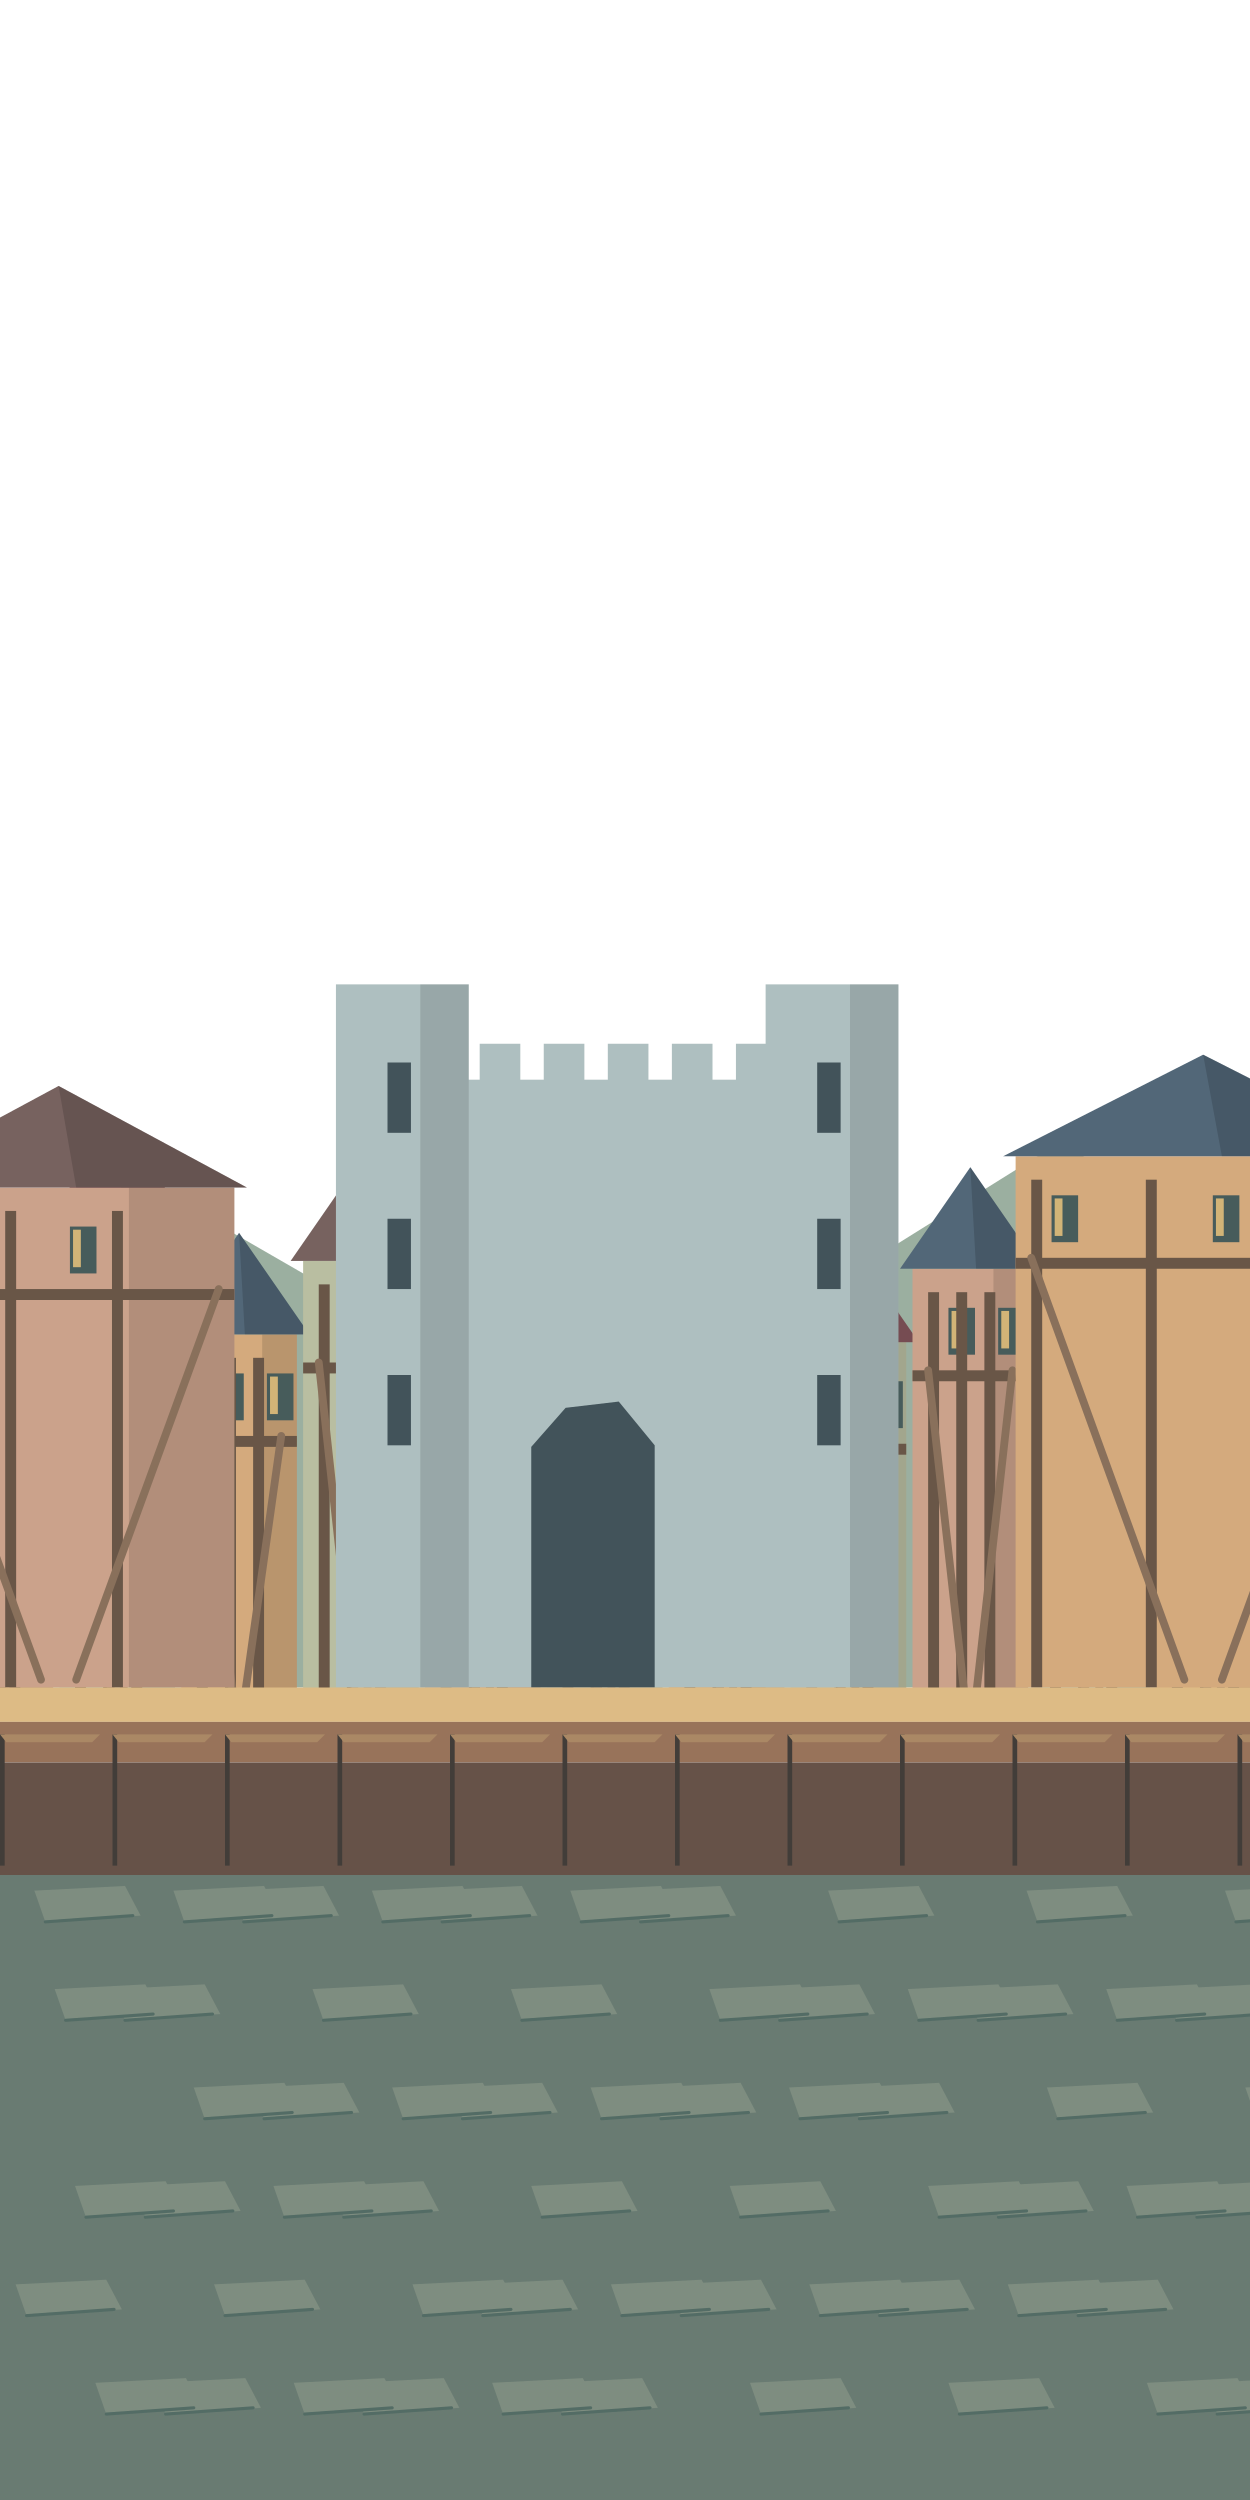
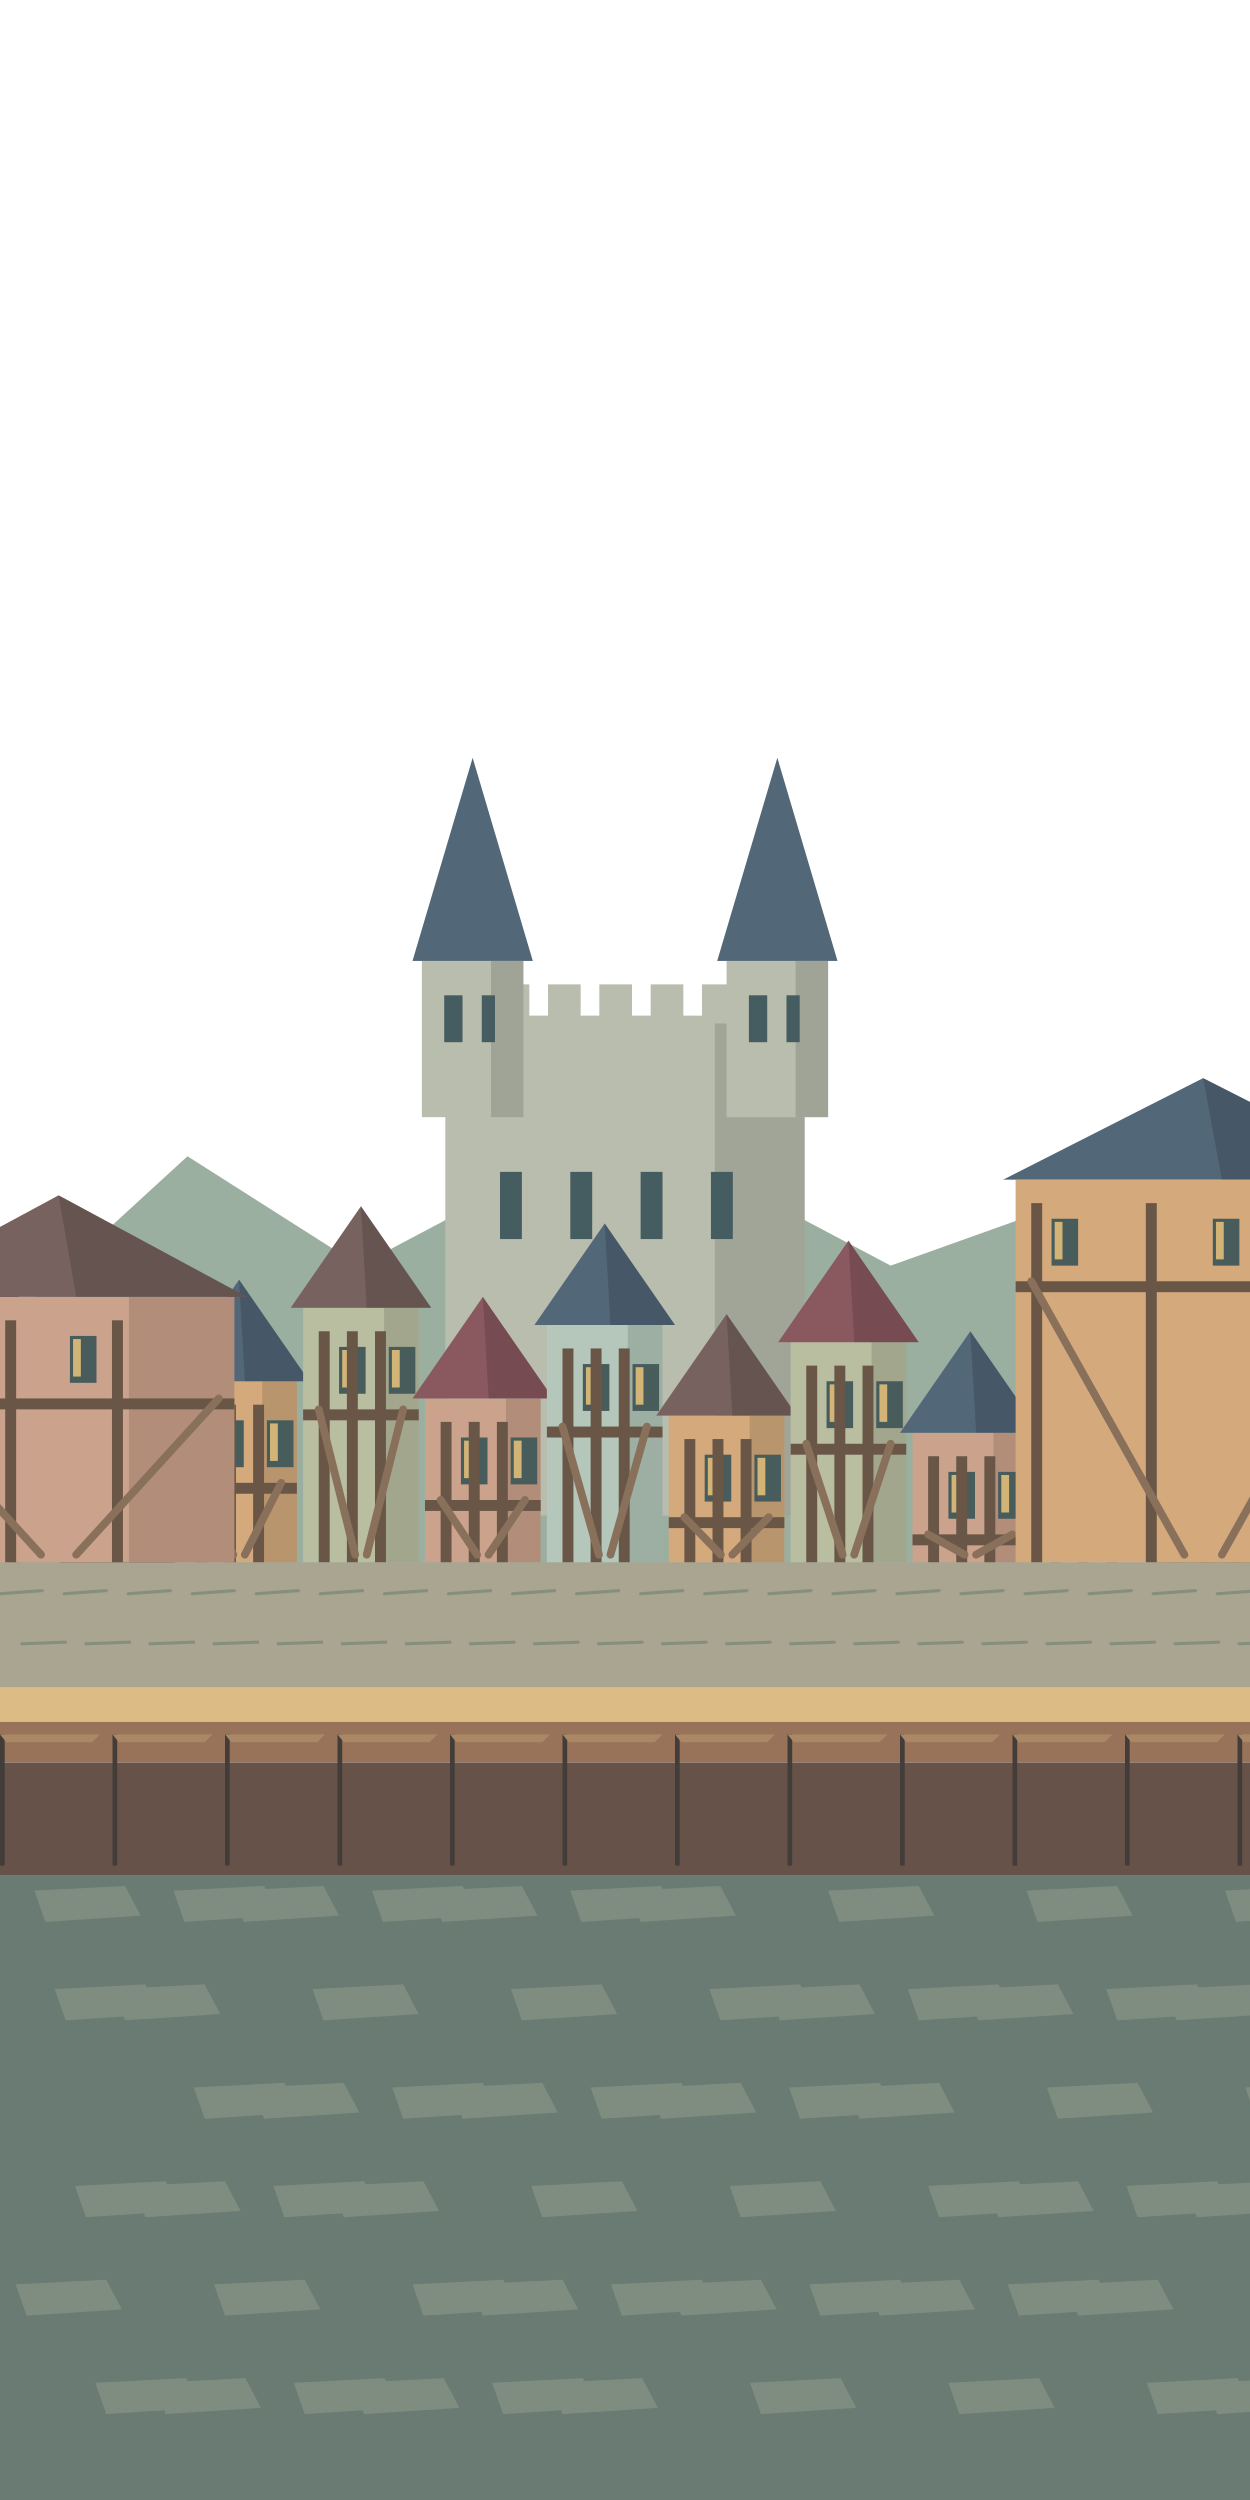
<svg xmlns="http://www.w3.org/2000/svg" width="800" height="1600" viewBox="0 0 800 1600">
-   <polygon points="0,870 90,755 220,830 370,700 520,830 680,730 800,820 800,1080 0,1080" fill="#9bafa0" />
-   <rect x="-40" y="828" width="74" height="262" fill="#cba28b" />
-   <polygon points="11.8,828 34,828 34,1090 11.8,1090" fill="#00000020" />
-   <polygon points="-48,828 -3,763 42,828" fill="#77625f" />
-   <polygon points="-3,763 42,828 0.7,828" fill="#00000025" />
-   <rect x="-30" y="843" width="7" height="247" fill="#695647" />
-   <rect x="-17" y="853" width="17" height="30" fill="#475c5b" />
-   <rect x="-15" y="855" width="5" height="24" fill="#d2b477" />
-   <rect x="-12" y="843" width="7" height="247" fill="#695647" />
-   <rect x="14.82" y="853" width="17" height="30" fill="#475c5b" />
-   <rect x="16.82" y="855" width="5" height="24" fill="#d2b477" />
-   <rect x="6" y="843" width="7" height="247" fill="#695647" />
-   <rect x="-40" y="893" width="74" height="7" fill="#695647" />
-   <path d="M-30 893L-6.7 1085M24 893L0.7 1085" fill="none" stroke="#89705b" stroke-width="5" stroke-linecap="round" stroke-linejoin="round" />
-   <rect x="38" y="781" width="74" height="309" fill="#b4c7ba" />
-   <polygon points="89.8,781 112,781 112,1090 89.8,1090" fill="#00000020" />
-   <polygon points="30,781 75,716 120,781" fill="#8a5960" />
-   <polygon points="75,716 120,781 78.7,781" fill="#00000025" />
-   <rect x="48" y="796" width="7" height="294" fill="#695647" />
-   <rect x="61" y="806" width="17" height="30" fill="#475c5b" />
-   <rect x="63" y="808" width="5" height="24" fill="#d2b477" />
-   <rect x="66" y="796" width="7" height="294" fill="#695647" />
-   <rect x="92.82" y="806" width="17" height="30" fill="#475c5b" />
-   <rect x="94.82" y="808" width="5" height="24" fill="#d2b477" />
-   <rect x="84" y="796" width="7" height="294" fill="#695647" />
-   <rect x="38" y="846" width="74" height="7" fill="#695647" />
-   <path d="M48 846L71.3 1085M102 846L78.7 1085" fill="none" stroke="#89705b" stroke-width="5" stroke-linecap="round" stroke-linejoin="round" />
-   <rect x="116" y="854" width="74" height="236" fill="#d4aa7d" />
-   <polygon points="167.8,854 190,854 190,1090 167.8,1090" fill="#00000020" />
-   <polygon points="108,854 153,789 198,854" fill="#526778" />
-   <polygon points="153,789 198,854 156.7,854" fill="#00000025" />
-   <rect x="126" y="869" width="7" height="221" fill="#695647" />
-   <rect x="139" y="879" width="17" height="30" fill="#475c5b" />
-   <rect x="141" y="881" width="5" height="24" fill="#d2b477" />
-   <rect x="144" y="869" width="7" height="221" fill="#695647" />
-   <rect x="170.82" y="879" width="17" height="30" fill="#475c5b" />
-   <rect x="172.82" y="881" width="5" height="24" fill="#d2b477" />
-   <rect x="162" y="869" width="7" height="221" fill="#695647" />
-   <rect x="116" y="919" width="74" height="7" fill="#695647" />
-   <path d="M126 919L149.3 1085M180 919L156.7 1085" fill="none" stroke="#89705b" stroke-width="5" stroke-linecap="round" stroke-linejoin="round" />
-   <rect x="194" y="807" width="74" height="283" fill="#b9bea1" />
-   <polygon points="245.8,807 268,807 268,1090 245.8,1090" fill="#00000020" />
-   <polygon points="186,807 231,742 276,807" fill="#77625f" />
-   <polygon points="231,742 276,807 234.7,807" fill="#00000025" />
-   <rect x="204" y="822" width="7" height="268" fill="#695647" />
-   <rect x="217" y="832" width="17" height="30" fill="#475c5b" />
-   <rect x="219" y="834" width="5" height="24" fill="#d2b477" />
-   <rect x="222" y="822" width="7" height="268" fill="#695647" />
-   <rect x="248.82" y="832" width="17" height="30" fill="#475c5b" />
-   <rect x="250.82" y="834" width="5" height="24" fill="#d2b477" />
-   <rect x="240" y="822" width="7" height="268" fill="#695647" />
-   <rect x="194" y="872" width="74" height="7" fill="#695647" />
-   <path d="M204 872L227.3 1085M258 872L234.7 1085" fill="none" stroke="#89705b" stroke-width="5" stroke-linecap="round" stroke-linejoin="round" />
-   <rect x="272" y="880" width="74" height="210" fill="#cba28b" />
-   <polygon points="323.8,880 346,880 346,1090 323.8,1090" fill="#00000020" />
-   <polygon points="264,880 309,815 354,880" fill="#8a5960" />
-   <polygon points="309,815 354,880 312.7,880" fill="#00000025" />
-   <rect x="282" y="895" width="7" height="195" fill="#695647" />
-   <rect x="295" y="905" width="17" height="30" fill="#475c5b" />
-   <rect x="297" y="907" width="5" height="24" fill="#d2b477" />
-   <rect x="300" y="895" width="7" height="195" fill="#695647" />
-   <rect x="326.82" y="905" width="17" height="30" fill="#475c5b" />
-   <rect x="328.82" y="907" width="5" height="24" fill="#d2b477" />
-   <rect x="318" y="895" width="7" height="195" fill="#695647" />
-   <rect x="272" y="945" width="74" height="7" fill="#695647" />
-   <path d="M282 945L305.3 1085M336 945L312.7 1085" fill="none" stroke="#89705b" stroke-width="5" stroke-linecap="round" stroke-linejoin="round" />
-   <rect x="350" y="833" width="74" height="257" fill="#b4c7ba" />
-   <polygon points="401.8,833 424,833 424,1090 401.8,1090" fill="#00000020" />
-   <polygon points="342,833 387,768 432,833" fill="#526778" />
-   <polygon points="387,768 432,833 390.7,833" fill="#00000025" />
-   <rect x="360" y="848" width="7" height="242" fill="#695647" />
-   <rect x="373" y="858" width="17" height="30" fill="#475c5b" />
-   <rect x="375" y="860" width="5" height="24" fill="#d2b477" />
-   <rect x="378" y="848" width="7" height="242" fill="#695647" />
-   <rect x="404.82" y="858" width="17" height="30" fill="#475c5b" />
-   <rect x="406.82" y="860" width="5" height="24" fill="#d2b477" />
-   <rect x="396" y="848" width="7" height="242" fill="#695647" />
-   <rect x="350" y="898" width="74" height="7" fill="#695647" />
-   <path d="M360 898L383.3 1085M414 898L390.7 1085" fill="none" stroke="#89705b" stroke-width="5" stroke-linecap="round" stroke-linejoin="round" />
-   <rect x="428" y="786" width="74" height="304" fill="#d4aa7d" />
-   <polygon points="479.8,786 502,786 502,1090 479.8,1090" fill="#00000020" />
-   <polygon points="420,786 465,721 510,786" fill="#77625f" />
-   <polygon points="465,721 510,786 468.7,786" fill="#00000025" />
-   <rect x="438" y="801" width="7" height="289" fill="#695647" />
-   <rect x="451" y="811" width="17" height="30" fill="#475c5b" />
-   <rect x="453" y="813" width="5" height="24" fill="#d2b477" />
-   <rect x="456" y="801" width="7" height="289" fill="#695647" />
-   <rect x="482.82" y="811" width="17" height="30" fill="#475c5b" />
-   <rect x="484.82" y="813" width="5" height="24" fill="#d2b477" />
-   <rect x="474" y="801" width="7" height="289" fill="#695647" />
-   <rect x="428" y="851" width="74" height="7" fill="#695647" />
-   <path d="M438 851L461.3 1085M492 851L468.7 1085" fill="none" stroke="#89705b" stroke-width="5" stroke-linecap="round" stroke-linejoin="round" />
-   <rect x="506" y="859" width="74" height="231" fill="#b9bea1" />
-   <polygon points="557.8,859 580,859 580,1090 557.8,1090" fill="#00000020" />
+   <polygon points="0,850 120,740 230,810 400,720 570,810 710,760 800,830 800,1080 0,1080" fill="#9bafa0" />
+   <rect x="285" y="650" width="230" height="320" fill="#b8bdad" />
+   <polygon points="457.5,650 515,650 515,970 457.5,970" fill="#00000020" />
+   <rect x="285" y="630" width="20.909" height="25" fill="#b8bdad" />
+   <rect x="317.857" y="630" width="20.909" height="25" fill="#b8bdad" />
+   <rect x="350.714" y="630" width="20.909" height="25" fill="#b8bdad" />
+   <rect x="383.571" y="630" width="20.909" height="25" fill="#b8bdad" />
+   <rect x="416.429" y="630" width="20.909" height="25" fill="#b8bdad" />
+   <rect x="449.286" y="630" width="20.909" height="25" fill="#b8bdad" />
+   <rect x="482.143" y="630" width="20.909" height="25" fill="#b8bdad" />
+   <rect x="270" y="615" width="65" height="100" fill="#b8bdad" />
+   <polygon points="314.2,615 335,615 335,715 314.2,715" fill="#00000022" />
+   <polygon points="264,615 302.5,485 341,615" fill="#526778" />
+   <rect x="284.3" y="637" width="11.7" height="30" fill="#455c60" />
+   <rect x="308.35" y="637" width="8.45" height="30" fill="#455c60" />
+   <rect x="465" y="615" width="65" height="100" fill="#b8bdad" />
+   <polygon points="509.2,615 530,615 530,715 509.2,715" fill="#00000022" />
+   <polygon points="459,615 497.5,485 536,615" fill="#526778" />
+   <rect x="479.3" y="637" width="11.7" height="30" fill="#455c60" />
+   <rect x="503.35" y="637" width="8.45" height="30" fill="#455c60" />
+   <rect x="320" y="750" width="14" height="43" fill="#455c60" />
+   <rect x="365" y="750" width="14" height="43" fill="#455c60" />
+   <rect x="410" y="750" width="14" height="43" fill="#455c60" />
+   <rect x="455" y="750" width="14" height="43" fill="#455c60" />
+   <rect x="-40" y="873" width="74" height="127" fill="#cba28b" />
+   <polygon points="11.8,873 34,873 34,1000 11.8,1000" fill="#00000020" />
+   <polygon points="-48,873 -3,808 42,873" fill="#77625f" />
+   <polygon points="-3,808 42,873 0.7,873" fill="#00000025" />
+   <rect x="-30" y="888" width="7" height="112" fill="#695647" />
+   <rect x="-17" y="898" width="17" height="30" fill="#475c5b" />
+   <rect x="-15" y="900" width="5" height="24" fill="#d2b477" />
+   <rect x="-12" y="888" width="7" height="112" fill="#695647" />
+   <rect x="14.82" y="898" width="17" height="30" fill="#475c5b" />
+   <rect x="16.82" y="900" width="5" height="24" fill="#d2b477" />
+   <rect x="6" y="888" width="7" height="112" fill="#695647" />
+   <rect x="-40" y="938" width="74" height="7" fill="#695647" />
+   <path d="M-30 938L-6.7 995M24 938L0.7 995" fill="none" stroke="#89705b" stroke-width="5" stroke-linecap="round" stroke-linejoin="round" />
+   <rect x="38" y="931" width="74" height="69" fill="#b4c7ba" />
+   <polygon points="89.8,931 112,931 112,1000 89.8,1000" fill="#00000020" />
+   <polygon points="30,931 75,866 120,931" fill="#8a5960" />
+   <polygon points="75,866 120,931 78.7,931" fill="#00000025" />
+   <rect x="48" y="946" width="7" height="54" fill="#695647" />
+   <rect x="61" y="956" width="17" height="30" fill="#475c5b" />
+   <rect x="63" y="958" width="5" height="24" fill="#d2b477" />
+   <rect x="66" y="946" width="7" height="54" fill="#695647" />
+   <rect x="92.82" y="956" width="17" height="30" fill="#475c5b" />
+   <rect x="94.82" y="958" width="5" height="24" fill="#d2b477" />
+   <rect x="84" y="946" width="7" height="54" fill="#695647" />
+   <rect x="38" y="996" width="74" height="7" fill="#695647" />
+   <path d="M48 996L71.3 995M102 996L78.7 995" fill="none" stroke="#89705b" stroke-width="5" stroke-linecap="round" stroke-linejoin="round" />
+   <rect x="116" y="884" width="74" height="116" fill="#d4aa7d" />
+   <polygon points="167.8,884 190,884 190,1000 167.8,1000" fill="#00000020" />
+   <polygon points="108,884 153,819 198,884" fill="#526778" />
+   <polygon points="153,819 198,884 156.7,884" fill="#00000025" />
+   <rect x="126" y="899" width="7" height="101" fill="#695647" />
+   <rect x="139" y="909" width="17" height="30" fill="#475c5b" />
+   <rect x="141" y="911" width="5" height="24" fill="#d2b477" />
+   <rect x="144" y="899" width="7" height="101" fill="#695647" />
+   <rect x="170.82" y="909" width="17" height="30" fill="#475c5b" />
+   <rect x="172.82" y="911" width="5" height="24" fill="#d2b477" />
+   <rect x="162" y="899" width="7" height="101" fill="#695647" />
+   <rect x="116" y="949" width="74" height="7" fill="#695647" />
+   <path d="M126 949L149.3 995M180 949L156.7 995" fill="none" stroke="#89705b" stroke-width="5" stroke-linecap="round" stroke-linejoin="round" />
+   <rect x="194" y="837" width="74" height="163" fill="#b9bea1" />
+   <polygon points="245.8,837 268,837 268,1000 245.8,1000" fill="#00000020" />
+   <polygon points="186,837 231,772 276,837" fill="#77625f" />
+   <polygon points="231,772 276,837 234.7,837" fill="#00000025" />
+   <rect x="204" y="852" width="7" height="148" fill="#695647" />
+   <rect x="217" y="862" width="17" height="30" fill="#475c5b" />
+   <rect x="219" y="864" width="5" height="24" fill="#d2b477" />
+   <rect x="222" y="852" width="7" height="148" fill="#695647" />
+   <rect x="248.82" y="862" width="17" height="30" fill="#475c5b" />
+   <rect x="250.82" y="864" width="5" height="24" fill="#d2b477" />
+   <rect x="240" y="852" width="7" height="148" fill="#695647" />
+   <rect x="194" y="902" width="74" height="7" fill="#695647" />
+   <path d="M204 902L227.3 995M258 902L234.7 995" fill="none" stroke="#89705b" stroke-width="5" stroke-linecap="round" stroke-linejoin="round" />
+   <rect x="272" y="895" width="74" height="105" fill="#cba28b" />
+   <polygon points="323.8,895 346,895 346,1000 323.8,1000" fill="#00000020" />
+   <polygon points="264,895 309,830 354,895" fill="#8a5960" />
+   <polygon points="309,830 354,895 312.7,895" fill="#00000025" />
+   <rect x="282" y="910" width="7" height="90" fill="#695647" />
+   <rect x="295" y="920" width="17" height="30" fill="#475c5b" />
+   <rect x="297" y="922" width="5" height="24" fill="#d2b477" />
+   <rect x="300" y="910" width="7" height="90" fill="#695647" />
+   <rect x="326.82" y="920" width="17" height="30" fill="#475c5b" />
+   <rect x="328.82" y="922" width="5" height="24" fill="#d2b477" />
+   <rect x="318" y="910" width="7" height="90" fill="#695647" />
+   <rect x="272" y="960" width="74" height="7" fill="#695647" />
+   <path d="M282 960L305.3 995M336 960L312.7 995" fill="none" stroke="#89705b" stroke-width="5" stroke-linecap="round" stroke-linejoin="round" />
+   <rect x="350" y="848" width="74" height="152" fill="#b4c7ba" />
+   <polygon points="401.8,848 424,848 424,1000 401.8,1000" fill="#00000020" />
+   <polygon points="342,848 387,783 432,848" fill="#526778" />
+   <polygon points="387,783 432,848 390.7,848" fill="#00000025" />
+   <rect x="360" y="863" width="7" height="137" fill="#695647" />
+   <rect x="373" y="873" width="17" height="30" fill="#475c5b" />
+   <rect x="375" y="875" width="5" height="24" fill="#d2b477" />
+   <rect x="378" y="863" width="7" height="137" fill="#695647" />
+   <rect x="404.82" y="873" width="17" height="30" fill="#475c5b" />
+   <rect x="406.82" y="875" width="5" height="24" fill="#d2b477" />
+   <rect x="396" y="863" width="7" height="137" fill="#695647" />
+   <rect x="350" y="913" width="74" height="7" fill="#695647" />
+   <path d="M360 913L383.3 995M414 913L390.7 995" fill="none" stroke="#89705b" stroke-width="5" stroke-linecap="round" stroke-linejoin="round" />
+   <rect x="428" y="906" width="74" height="94" fill="#d4aa7d" />
+   <polygon points="479.8,906 502,906 502,1000 479.8,1000" fill="#00000020" />
+   <polygon points="420,906 465,841 510,906" fill="#77625f" />
+   <polygon points="465,841 510,906 468.7,906" fill="#00000025" />
+   <rect x="438" y="921" width="7" height="79" fill="#695647" />
+   <rect x="451" y="931" width="17" height="30" fill="#475c5b" />
+   <rect x="453" y="933" width="5" height="24" fill="#d2b477" />
+   <rect x="456" y="921" width="7" height="79" fill="#695647" />
+   <rect x="482.82" y="931" width="17" height="30" fill="#475c5b" />
+   <rect x="484.82" y="933" width="5" height="24" fill="#d2b477" />
+   <rect x="474" y="921" width="7" height="79" fill="#695647" />
+   <rect x="428" y="971" width="74" height="7" fill="#695647" />
+   <path d="M438 971L461.3 995M492 971L468.7 995" fill="none" stroke="#89705b" stroke-width="5" stroke-linecap="round" stroke-linejoin="round" />
+   <rect x="506" y="859" width="74" height="141" fill="#b9bea1" />
+   <polygon points="557.8,859 580,859 580,1000 557.8,1000" fill="#00000020" />
  <polygon points="498,859 543,794 588,859" fill="#8a5960" />
  <polygon points="543,794 588,859 546.7,859" fill="#00000025" />
-   <rect x="516" y="874" width="7" height="216" fill="#695647" />
+   <rect x="516" y="874" width="7" height="126" fill="#695647" />
  <rect x="529" y="884" width="17" height="30" fill="#475c5b" />
  <rect x="531" y="886" width="5" height="24" fill="#d2b477" />
-   <rect x="534" y="874" width="7" height="216" fill="#695647" />
+   <rect x="534" y="874" width="7" height="126" fill="#695647" />
  <rect x="560.82" y="884" width="17" height="30" fill="#475c5b" />
  <rect x="562.82" y="886" width="5" height="24" fill="#d2b477" />
-   <rect x="552" y="874" width="7" height="216" fill="#695647" />
+   <rect x="552" y="874" width="7" height="126" fill="#695647" />
  <rect x="506" y="924" width="74" height="7" fill="#695647" />
-   <path d="M516 924L539.3 1085M570 924L546.7 1085" fill="none" stroke="#89705b" stroke-width="5" stroke-linecap="round" stroke-linejoin="round" />
-   <rect x="584" y="812" width="74" height="278" fill="#cba28b" />
-   <polygon points="635.8,812 658,812 658,1090 635.8,1090" fill="#00000020" />
-   <polygon points="576,812 621,747 666,812" fill="#526778" />
-   <polygon points="621,747 666,812 624.7,812" fill="#00000025" />
-   <rect x="594" y="827" width="7" height="263" fill="#695647" />
-   <rect x="607" y="837" width="17" height="30" fill="#475c5b" />
-   <rect x="609" y="839" width="5" height="24" fill="#d2b477" />
-   <rect x="612" y="827" width="7" height="263" fill="#695647" />
-   <rect x="638.82" y="837" width="17" height="30" fill="#475c5b" />
-   <rect x="640.82" y="839" width="5" height="24" fill="#d2b477" />
-   <rect x="630" y="827" width="7" height="263" fill="#695647" />
-   <rect x="584" y="877" width="74" height="7" fill="#695647" />
-   <path d="M594 877L617.3 1085M648 877L624.7 1085" fill="none" stroke="#89705b" stroke-width="5" stroke-linecap="round" stroke-linejoin="round" />
-   <rect x="662" y="885" width="74" height="205" fill="#b4c7ba" />
-   <polygon points="713.8,885 736,885 736,1090 713.8,1090" fill="#00000020" />
-   <polygon points="654,885 699,820 744,885" fill="#77625f" />
-   <polygon points="699,820 744,885 702.7,885" fill="#00000025" />
-   <rect x="672" y="900" width="7" height="190" fill="#695647" />
-   <rect x="685" y="910" width="17" height="30" fill="#475c5b" />
-   <rect x="687" y="912" width="5" height="24" fill="#d2b477" />
-   <rect x="690" y="900" width="7" height="190" fill="#695647" />
-   <rect x="716.82" y="910" width="17" height="30" fill="#475c5b" />
-   <rect x="718.82" y="912" width="5" height="24" fill="#d2b477" />
-   <rect x="708" y="900" width="7" height="190" fill="#695647" />
-   <rect x="662" y="950" width="74" height="7" fill="#695647" />
-   <path d="M672 950L695.3 1085M726 950L702.7 1085" fill="none" stroke="#89705b" stroke-width="5" stroke-linecap="round" stroke-linejoin="round" />
-   <rect x="740" y="838" width="74" height="252" fill="#d4aa7d" />
-   <polygon points="791.8,838 814,838 814,1090 791.8,1090" fill="#00000020" />
-   <polygon points="732,838 777,773 822,838" fill="#8a5960" />
-   <polygon points="777,773 822,838 780.7,838" fill="#00000025" />
-   <rect x="750" y="853" width="7" height="237" fill="#695647" />
-   <rect x="763" y="863" width="17" height="30" fill="#475c5b" />
-   <rect x="765" y="865" width="5" height="24" fill="#d2b477" />
-   <rect x="768" y="853" width="7" height="237" fill="#695647" />
-   <rect x="794.82" y="863" width="17" height="30" fill="#475c5b" />
-   <rect x="796.82" y="865" width="5" height="24" fill="#d2b477" />
-   <rect x="786" y="853" width="7" height="237" fill="#695647" />
-   <rect x="740" y="903" width="74" height="7" fill="#695647" />
-   <path d="M750 903L773.3 1085M804 903L780.7 1085" fill="none" stroke="#89705b" stroke-width="5" stroke-linecap="round" stroke-linejoin="round" />
-   <rect x="818" y="791" width="74" height="299" fill="#b9bea1" />
-   <polygon points="869.8,791 892,791 892,1090 869.8,1090" fill="#00000020" />
-   <polygon points="810,791 855,726 900,791" fill="#526778" />
-   <polygon points="855,726 900,791 858.7,791" fill="#00000025" />
-   <rect x="828" y="806" width="7" height="284" fill="#695647" />
-   <rect x="841" y="816" width="17" height="30" fill="#475c5b" />
-   <rect x="843" y="818" width="5" height="24" fill="#d2b477" />
-   <rect x="846" y="806" width="7" height="284" fill="#695647" />
-   <rect x="872.82" y="816" width="17" height="30" fill="#475c5b" />
-   <rect x="874.82" y="818" width="5" height="24" fill="#d2b477" />
-   <rect x="864" y="806" width="7" height="284" fill="#695647" />
-   <rect x="818" y="856" width="74" height="7" fill="#695647" />
-   <path d="M828 856L851.3 1085M882 856L858.7 1085" fill="none" stroke="#89705b" stroke-width="5" stroke-linecap="round" stroke-linejoin="round" />
-   <rect x="225" y="720" width="310" height="360" fill="#aebfc0" />
-   <rect x="220" y="691" width="320" height="36" fill="#aebfc0" />
-   <rect x="225" y="668" width="26" height="37" fill="#aebfc0" />
-   <rect x="266" y="668" width="26" height="37" fill="#aebfc0" />
-   <rect x="307" y="668" width="26" height="37" fill="#aebfc0" />
-   <rect x="348" y="668" width="26" height="37" fill="#aebfc0" />
-   <rect x="389" y="668" width="26" height="37" fill="#aebfc0" />
-   <rect x="430" y="668" width="26" height="37" fill="#aebfc0" />
-   <rect x="471" y="668" width="26" height="37" fill="#aebfc0" />
-   <rect x="512" y="668" width="26" height="37" fill="#aebfc0" />
-   <rect x="215" y="630" width="85" height="450" fill="#aebfc0" />
-   <polygon points="269,630 300,630 300,1080 269,1080" fill="#00000020" />
-   <rect x="248" y="680" width="15" height="45" fill="#42535a" />
-   <rect x="248" y="780" width="15" height="45" fill="#42535a" />
-   <rect x="248" y="880" width="15" height="45" fill="#42535a" />
-   <rect x="490" y="630" width="85" height="450" fill="#aebfc0" />
-   <polygon points="544,630 575,630 575,1080 544,1080" fill="#00000020" />
-   <rect x="523" y="680" width="15" height="45" fill="#42535a" />
-   <rect x="523" y="780" width="15" height="45" fill="#42535a" />
-   <rect x="523" y="880" width="15" height="45" fill="#42535a" />
-   <polygon points="340,1080 340,926 362,901 396,897 419,925 419,1080" fill="#42535a" />
-   <rect x="-75" y="760" width="225" height="320" fill="#cba28b" />
-   <polygon points="82.5,760 150,760 150,1080 82.5,1080" fill="#00000020" />
-   <polygon points="-83,760 37.5,695 158,760" fill="#77625f" />
-   <polygon points="37.5,695 158,760 48.75,760" fill="#00000025" />
-   <rect x="-65" y="775" width="7" height="305" fill="#695647" />
-   <rect x="-52" y="785" width="17" height="30" fill="#475c5b" />
-   <rect x="-50" y="787" width="5" height="24" fill="#d2b477" />
-   <rect x="3.333" y="775" width="7" height="305" fill="#695647" />
-   <rect x="44.75" y="785" width="17" height="30" fill="#475c5b" />
-   <rect x="46.75" y="787" width="5" height="24" fill="#d2b477" />
-   <rect x="71.667" y="775" width="7" height="305" fill="#695647" />
-   <rect x="-75" y="825" width="225" height="7" fill="#695647" />
-   <path d="M-65 825L26.25 1075M140 825L48.75 1075" fill="none" stroke="#89705b" stroke-width="5" stroke-linecap="round" stroke-linejoin="round" />
-   <rect x="650" y="740" width="240" height="340" fill="#d4aa7d" />
-   <polygon points="818,740 890,740 890,1080 818,1080" fill="#00000020" />
-   <polygon points="642,740 770,675 898,740" fill="#526778" />
-   <polygon points="770,675 898,740 782,740" fill="#00000025" />
-   <rect x="660" y="755" width="7" height="325" fill="#695647" />
-   <rect x="673" y="765" width="17" height="30" fill="#475c5b" />
-   <rect x="675" y="767" width="5" height="24" fill="#d2b477" />
-   <rect x="733.333" y="755" width="7" height="325" fill="#695647" />
-   <rect x="776.2" y="765" width="17" height="30" fill="#475c5b" />
-   <rect x="778.2" y="767" width="5" height="24" fill="#d2b477" />
-   <rect x="806.667" y="755" width="7" height="325" fill="#695647" />
-   <rect x="650" y="805" width="240" height="7" fill="#695647" />
-   <path d="M660 805L758 1075M880 805L782 1075" fill="none" stroke="#89705b" stroke-width="5" stroke-linecap="round" stroke-linejoin="round" />
+   <path d="M516 924L539.3 995M570 924L546.7 995" fill="none" stroke="#89705b" stroke-width="5" stroke-linecap="round" stroke-linejoin="round" />
+   <rect x="584" y="917" width="74" height="83" fill="#cba28b" />
+   <polygon points="635.8,917 658,917 658,1000 635.8,1000" fill="#00000020" />
+   <polygon points="576,917 621,852 666,917" fill="#526778" />
+   <polygon points="621,852 666,917 624.7,917" fill="#00000025" />
+   <rect x="594" y="932" width="7" height="68" fill="#695647" />
+   <rect x="607" y="942" width="17" height="30" fill="#475c5b" />
+   <rect x="609" y="944" width="5" height="24" fill="#d2b477" />
+   <rect x="612" y="932" width="7" height="68" fill="#695647" />
+   <rect x="638.82" y="942" width="17" height="30" fill="#475c5b" />
+   <rect x="640.82" y="944" width="5" height="24" fill="#d2b477" />
+   <rect x="630" y="932" width="7" height="68" fill="#695647" />
+   <rect x="584" y="982" width="74" height="7" fill="#695647" />
+   <path d="M594 982L617.3 995M648 982L624.7 995" fill="none" stroke="#89705b" stroke-width="5" stroke-linecap="round" stroke-linejoin="round" />
+   <rect x="662" y="870" width="74" height="130" fill="#b4c7ba" />
+   <polygon points="713.8,870 736,870 736,1000 713.8,1000" fill="#00000020" />
+   <polygon points="654,870 699,805 744,870" fill="#77625f" />
+   <polygon points="699,805 744,870 702.7,870" fill="#00000025" />
+   <rect x="672" y="885" width="7" height="115" fill="#695647" />
+   <rect x="685" y="895" width="17" height="30" fill="#475c5b" />
+   <rect x="687" y="897" width="5" height="24" fill="#d2b477" />
+   <rect x="690" y="885" width="7" height="115" fill="#695647" />
+   <rect x="716.82" y="895" width="17" height="30" fill="#475c5b" />
+   <rect x="718.82" y="897" width="5" height="24" fill="#d2b477" />
+   <rect x="708" y="885" width="7" height="115" fill="#695647" />
+   <rect x="662" y="935" width="74" height="7" fill="#695647" />
+   <path d="M672 935L695.3 995M726 935L702.7 995" fill="none" stroke="#89705b" stroke-width="5" stroke-linecap="round" stroke-linejoin="round" />
+   <rect x="740" y="928" width="74" height="72" fill="#d4aa7d" />
+   <polygon points="791.8,928 814,928 814,1000 791.8,1000" fill="#00000020" />
+   <polygon points="732,928 777,863 822,928" fill="#8a5960" />
+   <polygon points="777,863 822,928 780.7,928" fill="#00000025" />
+   <rect x="750" y="943" width="7" height="57" fill="#695647" />
+   <rect x="763" y="953" width="17" height="30" fill="#475c5b" />
+   <rect x="765" y="955" width="5" height="24" fill="#d2b477" />
+   <rect x="768" y="943" width="7" height="57" fill="#695647" />
+   <rect x="794.82" y="953" width="17" height="30" fill="#475c5b" />
+   <rect x="796.82" y="955" width="5" height="24" fill="#d2b477" />
+   <rect x="786" y="943" width="7" height="57" fill="#695647" />
+   <rect x="740" y="993" width="74" height="7" fill="#695647" />
+   <path d="M750 993L773.3 995M804 993L780.7 995" fill="none" stroke="#89705b" stroke-width="5" stroke-linecap="round" stroke-linejoin="round" />
+   <rect x="818" y="881" width="74" height="119" fill="#b9bea1" />
+   <polygon points="869.8,881 892,881 892,1000 869.8,1000" fill="#00000020" />
+   <polygon points="810,881 855,816 900,881" fill="#526778" />
+   <polygon points="855,816 900,881 858.7,881" fill="#00000025" />
+   <rect x="828" y="896" width="7" height="104" fill="#695647" />
+   <rect x="841" y="906" width="17" height="30" fill="#475c5b" />
+   <rect x="843" y="908" width="5" height="24" fill="#d2b477" />
+   <rect x="846" y="896" width="7" height="104" fill="#695647" />
+   <rect x="872.82" y="906" width="17" height="30" fill="#475c5b" />
+   <rect x="874.82" y="908" width="5" height="24" fill="#d2b477" />
+   <rect x="864" y="896" width="7" height="104" fill="#695647" />
+   <rect x="818" y="946" width="74" height="7" fill="#695647" />
+   <path d="M828 946L851.3 995M882 946L858.7 995" fill="none" stroke="#89705b" stroke-width="5" stroke-linecap="round" stroke-linejoin="round" />
+   <rect x="-75" y="830" width="225" height="170" fill="#cba28b" />
+   <polygon points="82.5,830 150,830 150,1000 82.5,1000" fill="#00000020" />
+   <polygon points="-83,830 37.5,765 158,830" fill="#77625f" />
+   <polygon points="37.5,765 158,830 48.75,830" fill="#00000025" />
+   <rect x="-65" y="845" width="7" height="155" fill="#695647" />
+   <rect x="-52" y="855" width="17" height="30" fill="#475c5b" />
+   <rect x="-50" y="857" width="5" height="24" fill="#d2b477" />
+   <rect x="3.333" y="845" width="7" height="155" fill="#695647" />
+   <rect x="44.75" y="855" width="17" height="30" fill="#475c5b" />
+   <rect x="46.75" y="857" width="5" height="24" fill="#d2b477" />
+   <rect x="71.667" y="845" width="7" height="155" fill="#695647" />
+   <rect x="-75" y="895" width="225" height="7" fill="#695647" />
+   <path d="M-65 895L26.25 995M140 895L48.75 995" fill="none" stroke="#89705b" stroke-width="5" stroke-linecap="round" stroke-linejoin="round" />
+   <rect x="650" y="755" width="240" height="245" fill="#d4aa7d" />
+   <polygon points="818,755 890,755 890,1000 818,1000" fill="#00000020" />
+   <polygon points="642,755 770,690 898,755" fill="#526778" />
+   <polygon points="770,690 898,755 782,755" fill="#00000025" />
+   <rect x="660" y="770" width="7" height="230" fill="#695647" />
+   <rect x="673" y="780" width="17" height="30" fill="#475c5b" />
+   <rect x="675" y="782" width="5" height="24" fill="#d2b477" />
+   <rect x="733.333" y="770" width="7" height="230" fill="#695647" />
+   <rect x="776.2" y="780" width="17" height="30" fill="#475c5b" />
+   <rect x="778.2" y="782" width="5" height="24" fill="#d2b477" />
+   <rect x="806.667" y="770" width="7" height="230" fill="#695647" />
+   <rect x="650" y="820" width="240" height="7" fill="#695647" />
+   <path d="M660 820L758 995M880 820L782 995" fill="none" stroke="#89705b" stroke-width="5" stroke-linecap="round" stroke-linejoin="round" />
+   <rect x="0" y="1000" width="800" height="80" fill="#a9a591" />
+   <path d="M0 1020l27 -2 M14 1052l28 -1" fill="none" stroke="#868f7e" stroke-width="2" stroke-linecap="round" stroke-linejoin="round" />
+   <path d="M41 1020l27 -2 M55 1052l28 -1" fill="none" stroke="#868f7e" stroke-width="2" stroke-linecap="round" stroke-linejoin="round" />
+   <path d="M82 1020l27 -2 M96 1052l28 -1" fill="none" stroke="#868f7e" stroke-width="2" stroke-linecap="round" stroke-linejoin="round" />
+   <path d="M123 1020l27 -2 M137 1052l28 -1" fill="none" stroke="#868f7e" stroke-width="2" stroke-linecap="round" stroke-linejoin="round" />
+   <path d="M164 1020l27 -2 M178 1052l28 -1" fill="none" stroke="#868f7e" stroke-width="2" stroke-linecap="round" stroke-linejoin="round" />
+   <path d="M205 1020l27 -2 M219 1052l28 -1" fill="none" stroke="#868f7e" stroke-width="2" stroke-linecap="round" stroke-linejoin="round" />
+   <path d="M246 1020l27 -2 M260 1052l28 -1" fill="none" stroke="#868f7e" stroke-width="2" stroke-linecap="round" stroke-linejoin="round" />
+   <path d="M287 1020l27 -2 M301 1052l28 -1" fill="none" stroke="#868f7e" stroke-width="2" stroke-linecap="round" stroke-linejoin="round" />
+   <path d="M328 1020l27 -2 M342 1052l28 -1" fill="none" stroke="#868f7e" stroke-width="2" stroke-linecap="round" stroke-linejoin="round" />
+   <path d="M369 1020l27 -2 M383 1052l28 -1" fill="none" stroke="#868f7e" stroke-width="2" stroke-linecap="round" stroke-linejoin="round" />
+   <path d="M410 1020l27 -2 M424 1052l28 -1" fill="none" stroke="#868f7e" stroke-width="2" stroke-linecap="round" stroke-linejoin="round" />
+   <path d="M451 1020l27 -2 M465 1052l28 -1" fill="none" stroke="#868f7e" stroke-width="2" stroke-linecap="round" stroke-linejoin="round" />
+   <path d="M492 1020l27 -2 M506 1052l28 -1" fill="none" stroke="#868f7e" stroke-width="2" stroke-linecap="round" stroke-linejoin="round" />
+   <path d="M533 1020l27 -2 M547 1052l28 -1" fill="none" stroke="#868f7e" stroke-width="2" stroke-linecap="round" stroke-linejoin="round" />
+   <path d="M574 1020l27 -2 M588 1052l28 -1" fill="none" stroke="#868f7e" stroke-width="2" stroke-linecap="round" stroke-linejoin="round" />
+   <path d="M615 1020l27 -2 M629 1052l28 -1" fill="none" stroke="#868f7e" stroke-width="2" stroke-linecap="round" stroke-linejoin="round" />
+   <path d="M656 1020l27 -2 M670 1052l28 -1" fill="none" stroke="#868f7e" stroke-width="2" stroke-linecap="round" stroke-linejoin="round" />
+   <path d="M697 1020l27 -2 M711 1052l28 -1" fill="none" stroke="#868f7e" stroke-width="2" stroke-linecap="round" stroke-linejoin="round" />
+   <path d="M738 1020l27 -2 M752 1052l28 -1" fill="none" stroke="#868f7e" stroke-width="2" stroke-linecap="round" stroke-linejoin="round" />
+   <path d="M779 1020l27 -2 M793 1052l28 -1" fill="none" stroke="#868f7e" stroke-width="2" stroke-linecap="round" stroke-linejoin="round" />
+   <path d="M820 1020l27 -2 M834 1052l28 -1" fill="none" stroke="#868f7e" stroke-width="2" stroke-linecap="round" stroke-linejoin="round" />
+   <path d="M861 1020l27 -2 M875 1052l28 -1" fill="none" stroke="#868f7e" stroke-width="2" stroke-linecap="round" stroke-linejoin="round" />
  <rect x="0" y="1080" width="800" height="22" fill="#ddbb85" />
  <rect x="0" y="1102" width="800" height="26" fill="#98735a" />
  <rect x="0" y="1128" width="800" height="72" fill="#665248" />
  <rect x="0" y="1110" width="3" height="84" fill="#423d39" />
  <polygon points="0,1110 64,1110 59,1115 4,1115" fill="#aa8865" />
  <rect x="72" y="1110" width="3" height="84" fill="#423d39" />
  <polygon points="72,1110 136,1110 131,1115 76,1115" fill="#aa8865" />
  <rect x="144" y="1110" width="3" height="84" fill="#423d39" />
  <polygon points="144,1110 208,1110 203,1115 148,1115" fill="#aa8865" />
  <rect x="216" y="1110" width="3" height="84" fill="#423d39" />
  <polygon points="216,1110 280,1110 275,1115 220,1115" fill="#aa8865" />
  <rect x="288" y="1110" width="3" height="84" fill="#423d39" />
  <polygon points="288,1110 352,1110 347,1115 292,1115" fill="#aa8865" />
  <rect x="360" y="1110" width="3" height="84" fill="#423d39" />
  <polygon points="360,1110 424,1110 419,1115 364,1115" fill="#aa8865" />
  <rect x="432" y="1110" width="3" height="84" fill="#423d39" />
  <polygon points="432,1110 496,1110 491,1115 436,1115" fill="#aa8865" />
  <rect x="504" y="1110" width="3" height="84" fill="#423d39" />
  <polygon points="504,1110 568,1110 563,1115 508,1115" fill="#aa8865" />
  <rect x="576" y="1110" width="3" height="84" fill="#423d39" />
  <polygon points="576,1110 640,1110 635,1115 580,1115" fill="#aa8865" />
  <rect x="648" y="1110" width="3" height="84" fill="#423d39" />
  <polygon points="648,1110 712,1110 707,1115 652,1115" fill="#aa8865" />
  <rect x="720" y="1110" width="3" height="84" fill="#423d39" />
  <polygon points="720,1110 784,1110 779,1115 724,1115" fill="#aa8865" />
  <rect x="792" y="1110" width="3" height="84" fill="#423d39" />
  <polygon points="792,1110 856,1110 851,1115 796,1115" fill="#aa8865" />
  <rect x="0" y="1200" width="800" height="400" fill="#697b72" />
  <polygon points="22,1210 80,1207 90,1226 29,1230" fill="#7e8d80" />
-   <path d="M29 1230L85 1226" fill="none" stroke="#536c65" stroke-width="2" stroke-linecap="round" stroke-linejoin="round" />
  <polygon points="149,1210 207,1207 217,1226 156,1230" fill="#7e8d80" />
-   <path d="M156 1230L212 1226" fill="none" stroke="#536c65" stroke-width="2" stroke-linecap="round" stroke-linejoin="round" />
  <polygon points="276,1210 334,1207 344,1226 283,1230" fill="#7e8d80" />
-   <path d="M283 1230L339 1226" fill="none" stroke="#536c65" stroke-width="2" stroke-linecap="round" stroke-linejoin="round" />
  <polygon points="403,1210 461,1207 471,1226 410,1230" fill="#7e8d80" />
-   <path d="M410 1230L466 1226" fill="none" stroke="#536c65" stroke-width="2" stroke-linecap="round" stroke-linejoin="round" />
  <polygon points="530,1210 588,1207 598,1226 537,1230" fill="#7e8d80" />
-   <path d="M537 1230L593 1226" fill="none" stroke="#536c65" stroke-width="2" stroke-linecap="round" stroke-linejoin="round" />
  <polygon points="657,1210 715,1207 725,1226 664,1230" fill="#7e8d80" />
-   <path d="M664 1230L720 1226" fill="none" stroke="#536c65" stroke-width="2" stroke-linecap="round" stroke-linejoin="round" />
  <polygon points="784,1210 842,1207 852,1226 791,1230" fill="#7e8d80" />
-   <path d="M791 1230L847 1226" fill="none" stroke="#536c65" stroke-width="2" stroke-linecap="round" stroke-linejoin="round" />
  <polygon points="111,1210 169,1207 179,1226 118,1230" fill="#7e8d80" />
-   <path d="M118 1230L174 1226" fill="none" stroke="#536c65" stroke-width="2" stroke-linecap="round" stroke-linejoin="round" />
  <polygon points="238,1210 296,1207 306,1226 245,1230" fill="#7e8d80" />
-   <path d="M245 1230L301 1226" fill="none" stroke="#536c65" stroke-width="2" stroke-linecap="round" stroke-linejoin="round" />
  <polygon points="365,1210 423,1207 433,1226 372,1230" fill="#7e8d80" />
-   <path d="M372 1230L428 1226" fill="none" stroke="#536c65" stroke-width="2" stroke-linecap="round" stroke-linejoin="round" />
  <polygon points="492,1273 550,1270 560,1289 499,1293" fill="#7e8d80" />
-   <path d="M499 1293L555 1289" fill="none" stroke="#536c65" stroke-width="2" stroke-linecap="round" stroke-linejoin="round" />
  <polygon points="619,1273 677,1270 687,1289 626,1293" fill="#7e8d80" />
-   <path d="M626 1293L682 1289" fill="none" stroke="#536c65" stroke-width="2" stroke-linecap="round" stroke-linejoin="round" />
  <polygon points="746,1273 804,1270 814,1289 753,1293" fill="#7e8d80" />
-   <path d="M753 1293L809 1289" fill="none" stroke="#536c65" stroke-width="2" stroke-linecap="round" stroke-linejoin="round" />
  <polygon points="73,1273 131,1270 141,1289 80,1293" fill="#7e8d80" />
-   <path d="M80 1293L136 1289" fill="none" stroke="#536c65" stroke-width="2" stroke-linecap="round" stroke-linejoin="round" />
  <polygon points="200,1273 258,1270 268,1289 207,1293" fill="#7e8d80" />
-   <path d="M207 1293L263 1289" fill="none" stroke="#536c65" stroke-width="2" stroke-linecap="round" stroke-linejoin="round" />
  <polygon points="327,1273 385,1270 395,1289 334,1293" fill="#7e8d80" />
-   <path d="M334 1293L390 1289" fill="none" stroke="#536c65" stroke-width="2" stroke-linecap="round" stroke-linejoin="round" />
  <polygon points="454,1273 512,1270 522,1289 461,1293" fill="#7e8d80" />
-   <path d="M461 1293L517 1289" fill="none" stroke="#536c65" stroke-width="2" stroke-linecap="round" stroke-linejoin="round" />
  <polygon points="581,1273 639,1270 649,1289 588,1293" fill="#7e8d80" />
-   <path d="M588 1293L644 1289" fill="none" stroke="#536c65" stroke-width="2" stroke-linecap="round" stroke-linejoin="round" />
  <polygon points="708,1273 766,1270 776,1289 715,1293" fill="#7e8d80" />
-   <path d="M715 1293L771 1289" fill="none" stroke="#536c65" stroke-width="2" stroke-linecap="round" stroke-linejoin="round" />
  <polygon points="35,1273 93,1270 103,1289 42,1293" fill="#7e8d80" />
-   <path d="M42 1293L98 1289" fill="none" stroke="#536c65" stroke-width="2" stroke-linecap="round" stroke-linejoin="round" />
  <polygon points="162,1336 220,1333 230,1352 169,1356" fill="#7e8d80" />
-   <path d="M169 1356L225 1352" fill="none" stroke="#536c65" stroke-width="2" stroke-linecap="round" stroke-linejoin="round" />
  <polygon points="289,1336 347,1333 357,1352 296,1356" fill="#7e8d80" />
-   <path d="M296 1356L352 1352" fill="none" stroke="#536c65" stroke-width="2" stroke-linecap="round" stroke-linejoin="round" />
  <polygon points="416,1336 474,1333 484,1352 423,1356" fill="#7e8d80" />
-   <path d="M423 1356L479 1352" fill="none" stroke="#536c65" stroke-width="2" stroke-linecap="round" stroke-linejoin="round" />
  <polygon points="543,1336 601,1333 611,1352 550,1356" fill="#7e8d80" />
-   <path d="M550 1356L606 1352" fill="none" stroke="#536c65" stroke-width="2" stroke-linecap="round" stroke-linejoin="round" />
  <polygon points="670,1336 728,1333 738,1352 677,1356" fill="#7e8d80" />
-   <path d="M677 1356L733 1352" fill="none" stroke="#536c65" stroke-width="2" stroke-linecap="round" stroke-linejoin="round" />
  <polygon points="797,1336 855,1333 865,1352 804,1356" fill="#7e8d80" />
-   <path d="M804 1356L860 1352" fill="none" stroke="#536c65" stroke-width="2" stroke-linecap="round" stroke-linejoin="round" />
  <polygon points="124,1336 182,1333 192,1352 131,1356" fill="#7e8d80" />
-   <path d="M131 1356L187 1352" fill="none" stroke="#536c65" stroke-width="2" stroke-linecap="round" stroke-linejoin="round" />
  <polygon points="251,1336 309,1333 319,1352 258,1356" fill="#7e8d80" />
-   <path d="M258 1356L314 1352" fill="none" stroke="#536c65" stroke-width="2" stroke-linecap="round" stroke-linejoin="round" />
  <polygon points="378,1336 436,1333 446,1352 385,1356" fill="#7e8d80" />
-   <path d="M385 1356L441 1352" fill="none" stroke="#536c65" stroke-width="2" stroke-linecap="round" stroke-linejoin="round" />
  <polygon points="505,1336 563,1333 573,1352 512,1356" fill="#7e8d80" />
-   <path d="M512 1356L568 1352" fill="none" stroke="#536c65" stroke-width="2" stroke-linecap="round" stroke-linejoin="round" />
  <polygon points="632,1399 690,1396 700,1415 639,1419" fill="#7e8d80" />
-   <path d="M639 1419L695 1415" fill="none" stroke="#536c65" stroke-width="2" stroke-linecap="round" stroke-linejoin="round" />
  <polygon points="759,1399 817,1396 827,1415 766,1419" fill="#7e8d80" />
-   <path d="M766 1419L822 1415" fill="none" stroke="#536c65" stroke-width="2" stroke-linecap="round" stroke-linejoin="round" />
  <polygon points="86,1399 144,1396 154,1415 93,1419" fill="#7e8d80" />
-   <path d="M93 1419L149 1415" fill="none" stroke="#536c65" stroke-width="2" stroke-linecap="round" stroke-linejoin="round" />
  <polygon points="213,1399 271,1396 281,1415 220,1419" fill="#7e8d80" />
-   <path d="M220 1419L276 1415" fill="none" stroke="#536c65" stroke-width="2" stroke-linecap="round" stroke-linejoin="round" />
  <polygon points="340,1399 398,1396 408,1415 347,1419" fill="#7e8d80" />
-   <path d="M347 1419L403 1415" fill="none" stroke="#536c65" stroke-width="2" stroke-linecap="round" stroke-linejoin="round" />
  <polygon points="467,1399 525,1396 535,1415 474,1419" fill="#7e8d80" />
-   <path d="M474 1419L530 1415" fill="none" stroke="#536c65" stroke-width="2" stroke-linecap="round" stroke-linejoin="round" />
  <polygon points="594,1399 652,1396 662,1415 601,1419" fill="#7e8d80" />
-   <path d="M601 1419L657 1415" fill="none" stroke="#536c65" stroke-width="2" stroke-linecap="round" stroke-linejoin="round" />
  <polygon points="721,1399 779,1396 789,1415 728,1419" fill="#7e8d80" />
-   <path d="M728 1419L784 1415" fill="none" stroke="#536c65" stroke-width="2" stroke-linecap="round" stroke-linejoin="round" />
  <polygon points="48,1399 106,1396 116,1415 55,1419" fill="#7e8d80" />
-   <path d="M55 1419L111 1415" fill="none" stroke="#536c65" stroke-width="2" stroke-linecap="round" stroke-linejoin="round" />
  <polygon points="175,1399 233,1396 243,1415 182,1419" fill="#7e8d80" />
-   <path d="M182 1419L238 1415" fill="none" stroke="#536c65" stroke-width="2" stroke-linecap="round" stroke-linejoin="round" />
  <polygon points="302,1462 360,1459 370,1478 309,1482" fill="#7e8d80" />
-   <path d="M309 1482L365 1478" fill="none" stroke="#536c65" stroke-width="2" stroke-linecap="round" stroke-linejoin="round" />
  <polygon points="429,1462 487,1459 497,1478 436,1482" fill="#7e8d80" />
-   <path d="M436 1482L492 1478" fill="none" stroke="#536c65" stroke-width="2" stroke-linecap="round" stroke-linejoin="round" />
  <polygon points="556,1462 614,1459 624,1478 563,1482" fill="#7e8d80" />
-   <path d="M563 1482L619 1478" fill="none" stroke="#536c65" stroke-width="2" stroke-linecap="round" stroke-linejoin="round" />
  <polygon points="683,1462 741,1459 751,1478 690,1482" fill="#7e8d80" />
-   <path d="M690 1482L746 1478" fill="none" stroke="#536c65" stroke-width="2" stroke-linecap="round" stroke-linejoin="round" />
  <polygon points="10,1462 68,1459 78,1478 17,1482" fill="#7e8d80" />
-   <path d="M17 1482L73 1478" fill="none" stroke="#536c65" stroke-width="2" stroke-linecap="round" stroke-linejoin="round" />
  <polygon points="137,1462 195,1459 205,1478 144,1482" fill="#7e8d80" />
-   <path d="M144 1482L200 1478" fill="none" stroke="#536c65" stroke-width="2" stroke-linecap="round" stroke-linejoin="round" />
  <polygon points="264,1462 322,1459 332,1478 271,1482" fill="#7e8d80" />
-   <path d="M271 1482L327 1478" fill="none" stroke="#536c65" stroke-width="2" stroke-linecap="round" stroke-linejoin="round" />
  <polygon points="391,1462 449,1459 459,1478 398,1482" fill="#7e8d80" />
-   <path d="M398 1482L454 1478" fill="none" stroke="#536c65" stroke-width="2" stroke-linecap="round" stroke-linejoin="round" />
  <polygon points="518,1462 576,1459 586,1478 525,1482" fill="#7e8d80" />
-   <path d="M525 1482L581 1478" fill="none" stroke="#536c65" stroke-width="2" stroke-linecap="round" stroke-linejoin="round" />
  <polygon points="645,1462 703,1459 713,1478 652,1482" fill="#7e8d80" />
-   <path d="M652 1482L708 1478" fill="none" stroke="#536c65" stroke-width="2" stroke-linecap="round" stroke-linejoin="round" />
  <polygon points="772,1525 830,1522 840,1541 779,1545" fill="#7e8d80" />
-   <path d="M779 1545L835 1541" fill="none" stroke="#536c65" stroke-width="2" stroke-linecap="round" stroke-linejoin="round" />
  <polygon points="99,1525 157,1522 167,1541 106,1545" fill="#7e8d80" />
-   <path d="M106 1545L162 1541" fill="none" stroke="#536c65" stroke-width="2" stroke-linecap="round" stroke-linejoin="round" />
  <polygon points="226,1525 284,1522 294,1541 233,1545" fill="#7e8d80" />
-   <path d="M233 1545L289 1541" fill="none" stroke="#536c65" stroke-width="2" stroke-linecap="round" stroke-linejoin="round" />
  <polygon points="353,1525 411,1522 421,1541 360,1545" fill="#7e8d80" />
-   <path d="M360 1545L416 1541" fill="none" stroke="#536c65" stroke-width="2" stroke-linecap="round" stroke-linejoin="round" />
  <polygon points="480,1525 538,1522 548,1541 487,1545" fill="#7e8d80" />
-   <path d="M487 1545L543 1541" fill="none" stroke="#536c65" stroke-width="2" stroke-linecap="round" stroke-linejoin="round" />
  <polygon points="607,1525 665,1522 675,1541 614,1545" fill="#7e8d80" />
-   <path d="M614 1545L670 1541" fill="none" stroke="#536c65" stroke-width="2" stroke-linecap="round" stroke-linejoin="round" />
  <polygon points="734,1525 792,1522 802,1541 741,1545" fill="#7e8d80" />
-   <path d="M741 1545L797 1541" fill="none" stroke="#536c65" stroke-width="2" stroke-linecap="round" stroke-linejoin="round" />
  <polygon points="61,1525 119,1522 129,1541 68,1545" fill="#7e8d80" />
-   <path d="M68 1545L124 1541" fill="none" stroke="#536c65" stroke-width="2" stroke-linecap="round" stroke-linejoin="round" />
  <polygon points="188,1525 246,1522 256,1541 195,1545" fill="#7e8d80" />
-   <path d="M195 1545L251 1541" fill="none" stroke="#536c65" stroke-width="2" stroke-linecap="round" stroke-linejoin="round" />
  <polygon points="315,1525 373,1522 383,1541 322,1545" fill="#7e8d80" />
-   <path d="M322 1545L378 1541" fill="none" stroke="#536c65" stroke-width="2" stroke-linecap="round" stroke-linejoin="round" />
</svg>
